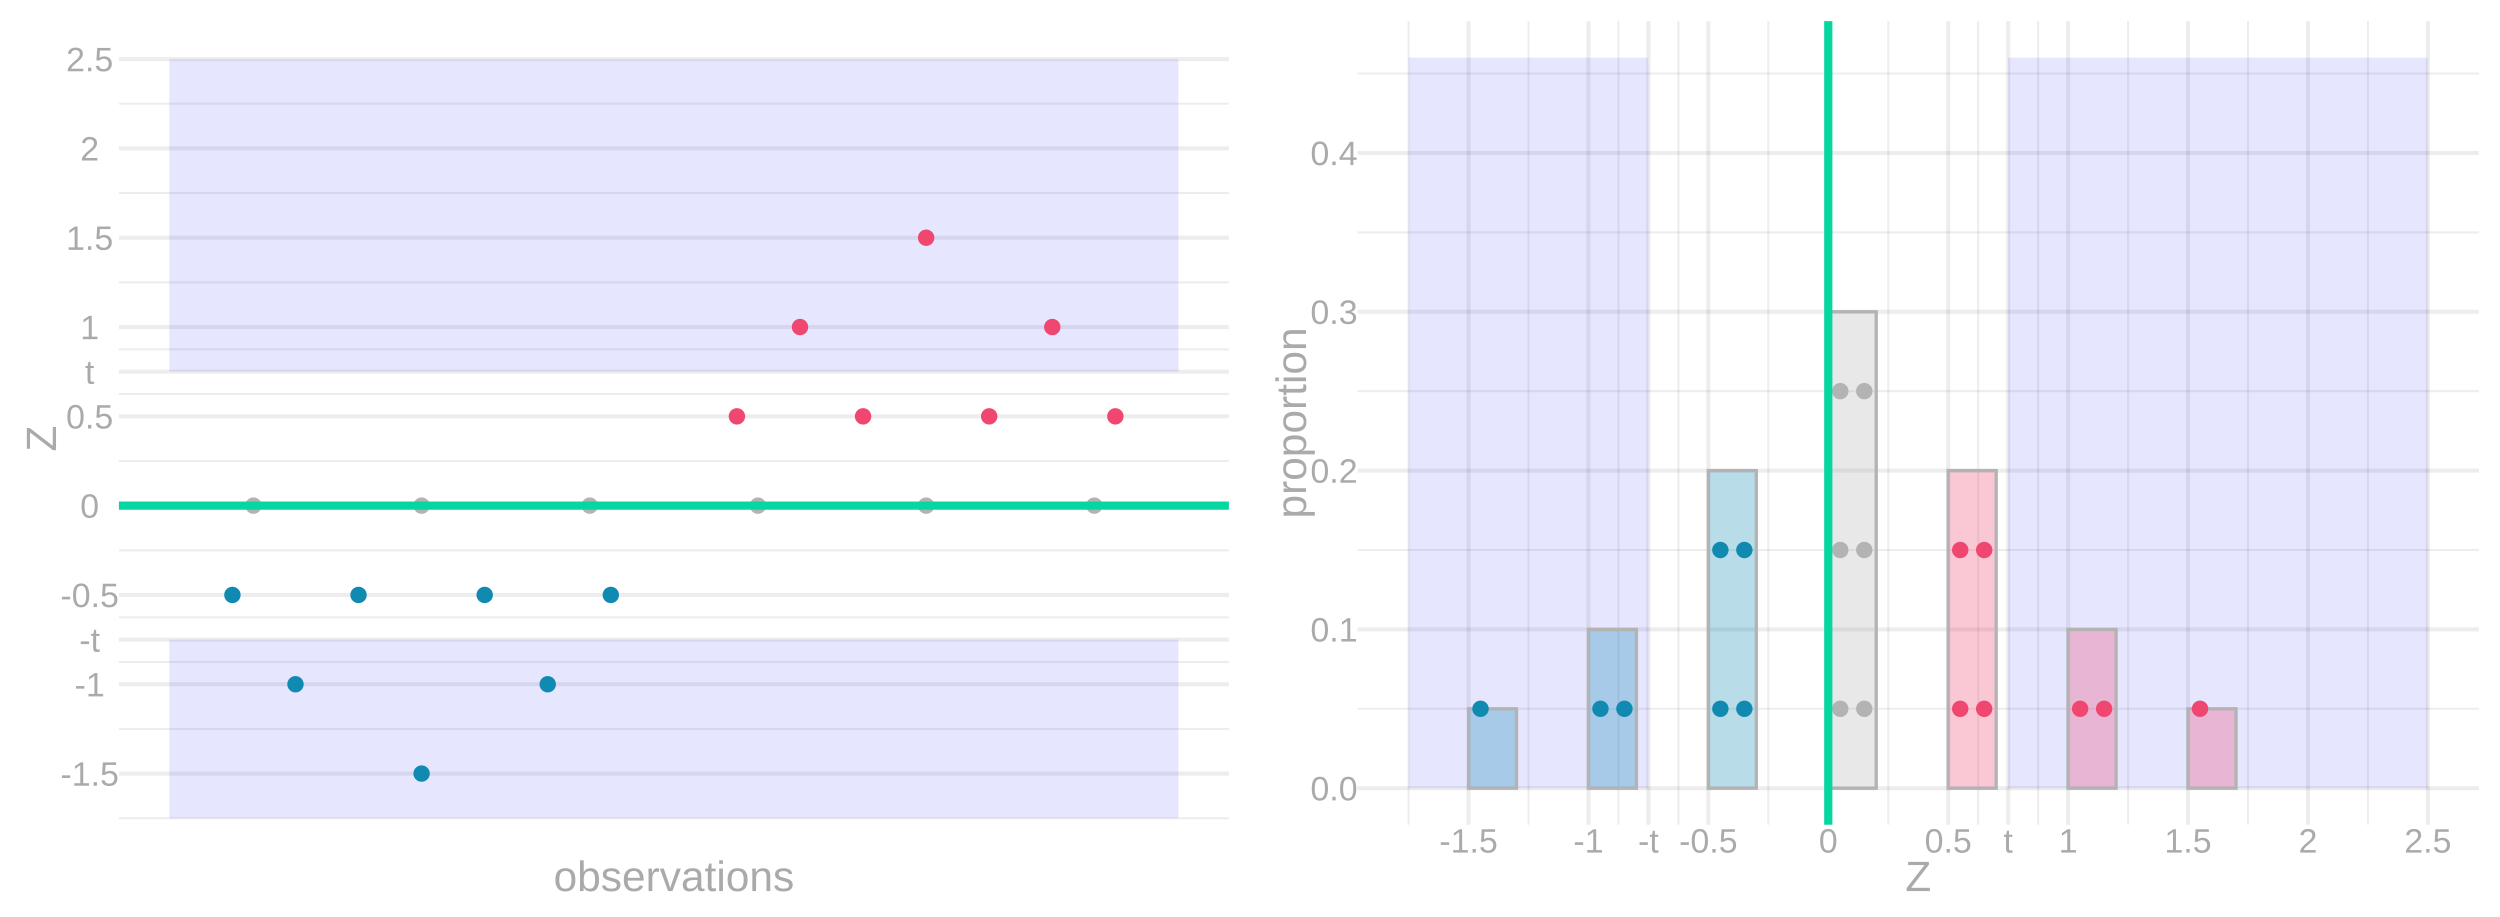
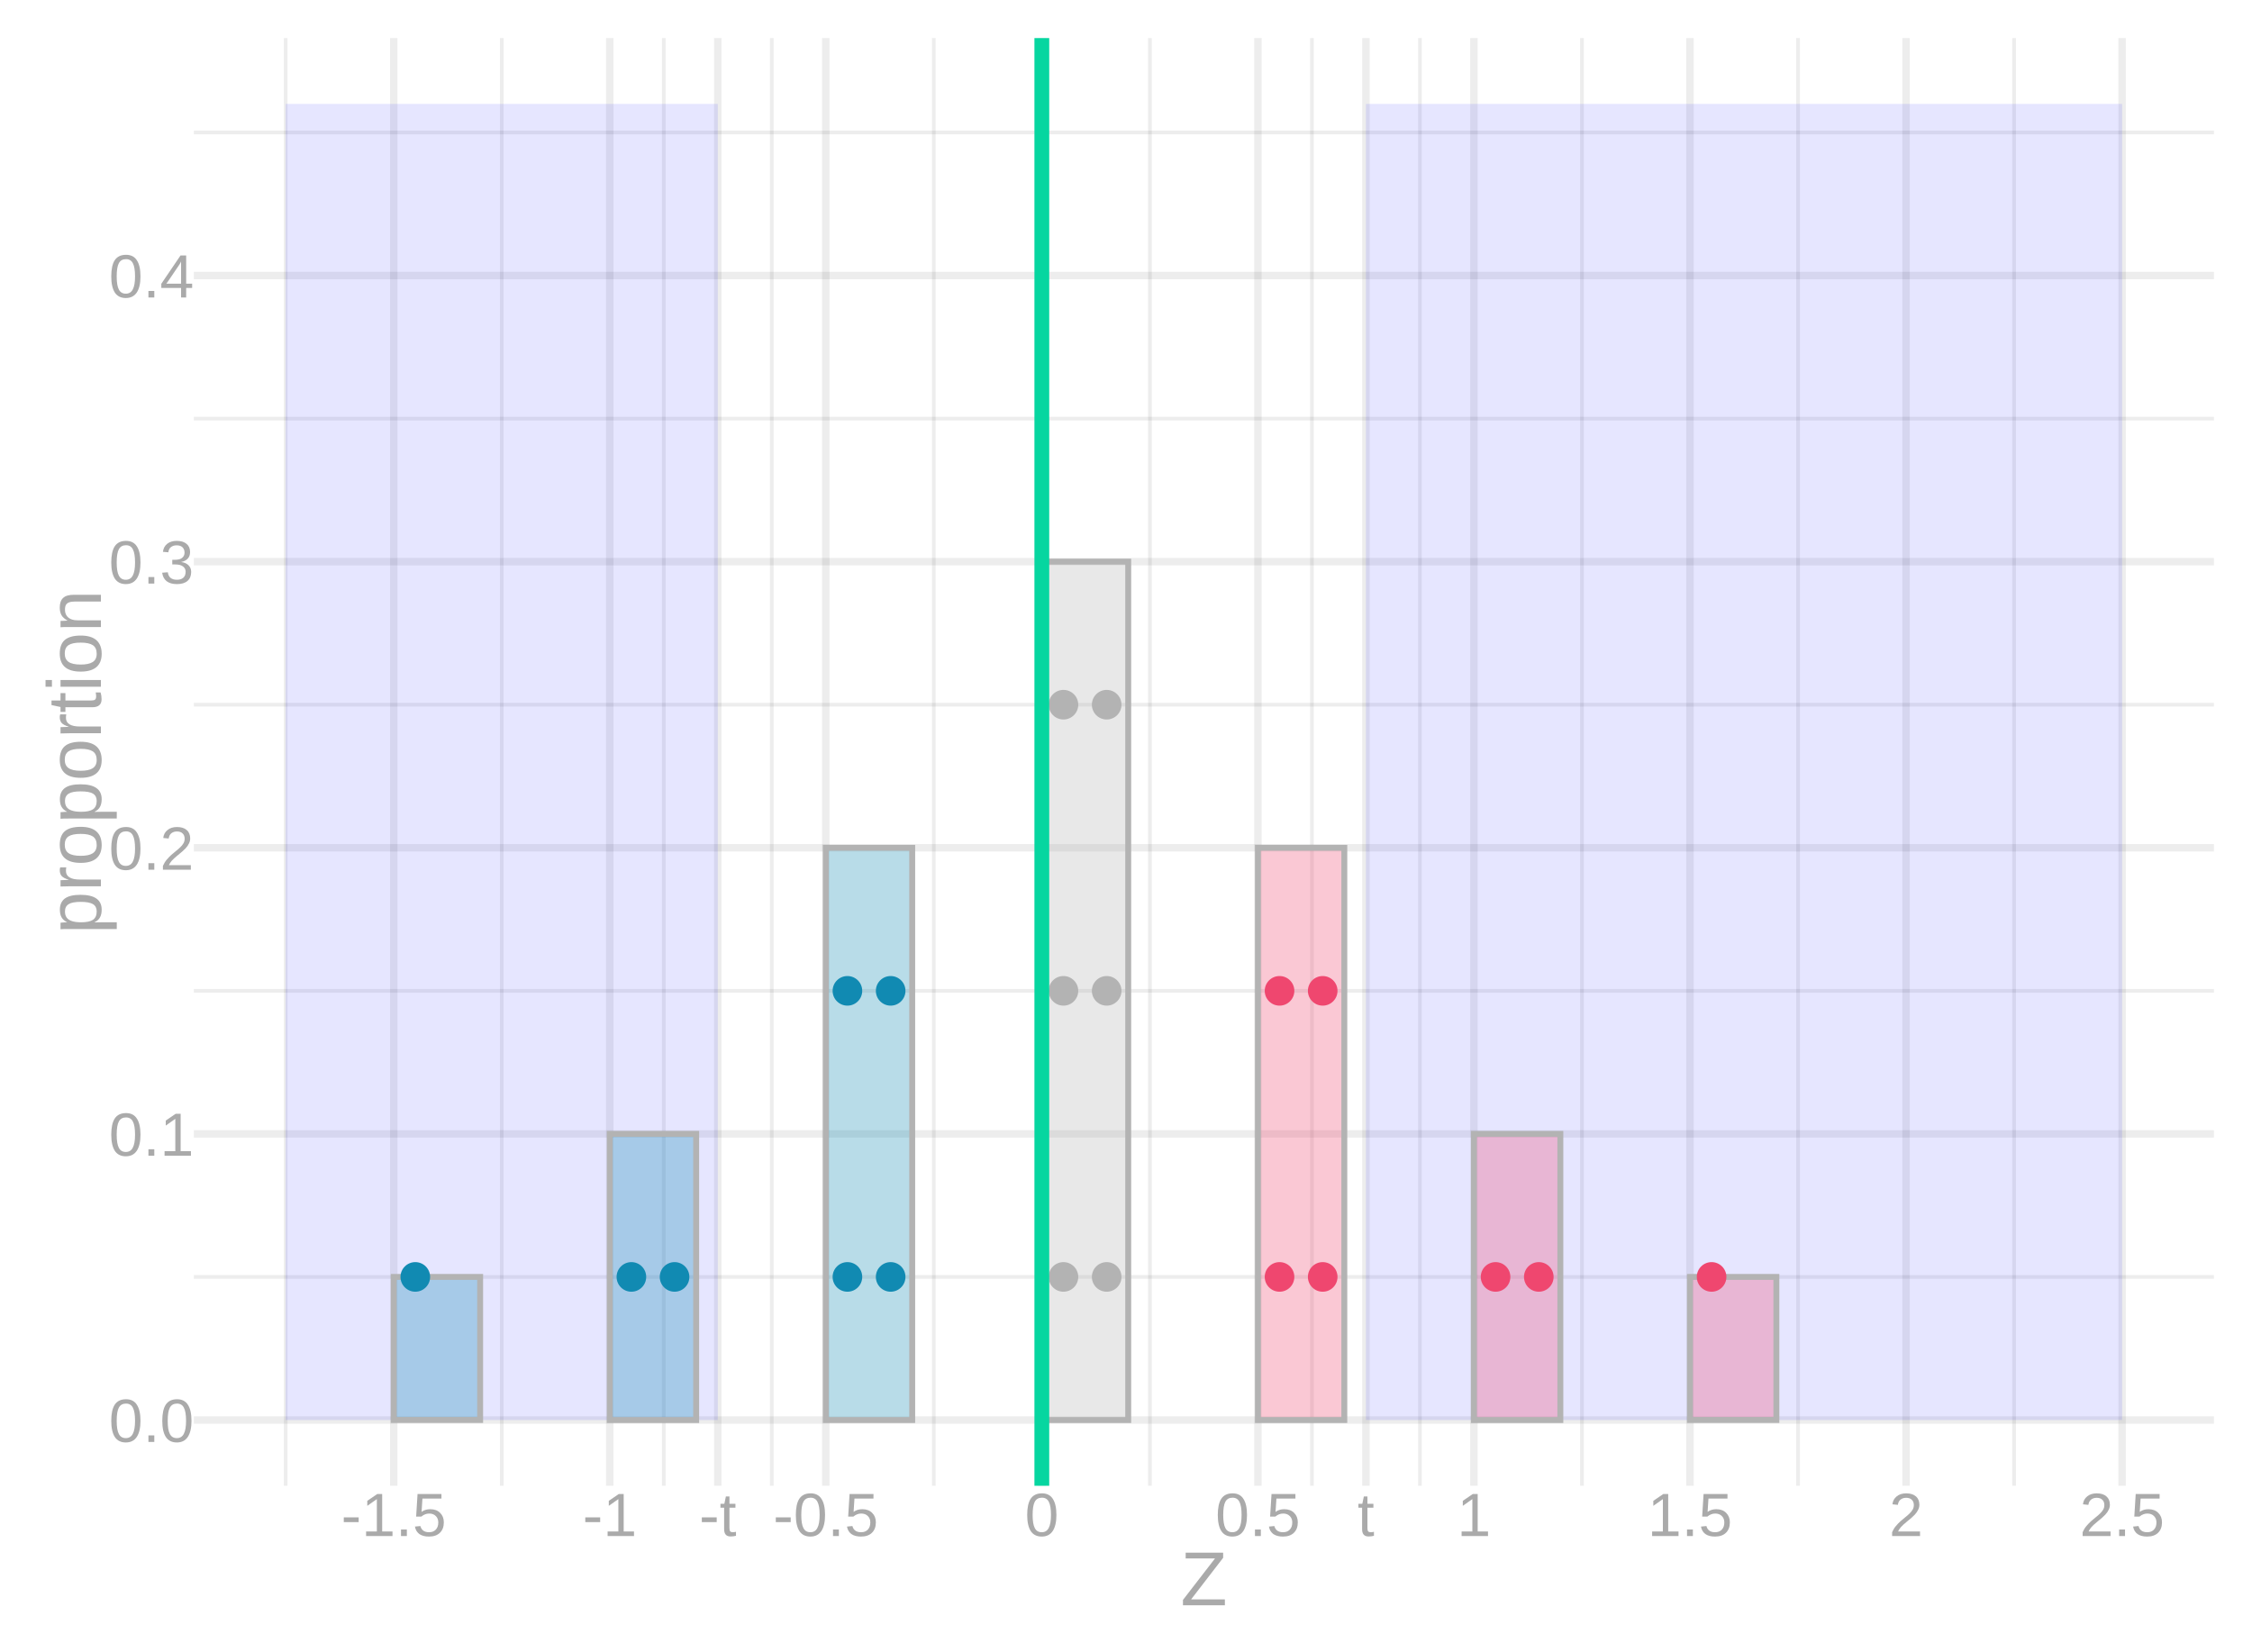
- <svg xmlns="http://www.w3.org/2000/svg" width="648.00pt" height="237.60pt" viewBox="0 0 648.00 237.60">
+ <svg xmlns="http://www.w3.org/2000/svg" width="324.00pt" height="237.60pt" viewBox="0 0 324.00 237.60">
  <g class="svglite">
    <defs>
      <style type="text/css">
    .svglite line, .svglite polyline, .svglite polygon, .svglite path, .svglite rect, .svglite circle {
      fill: none;
      stroke: #000000;
      stroke-linecap: round;
      stroke-linejoin: round;
      stroke-miterlimit: 10.00;
    }
    .svglite text {
      white-space: pre;
    }
    .svglite g.glyphgroup path {
      fill: inherit;
      stroke: none;
    }
  </style>
    </defs>
    <rect width="100%" height="100%" style="stroke: none; fill: none;" />
    <defs>
-       <clipPath id="cpMC4wMHw2NDguMDB8MC4wMHwyMzcuNjA=">
-         <rect x="0.00" y="0.00" width="648.00" height="237.60" />
-       </clipPath>
-     </defs>
-     <g clip-path="url(#cpMC4wMHw2NDguMDB8MC4wMHwyMzcuNjA=)">
- </g>
-     <defs>
      <clipPath id="cpMC4wMHwzMjQuMDB8MC4wMHwyMzcuNjA=">
-         <rect x="0" y="0.00" width="324.00" height="237.60" />
+         <rect x="0.00" y="0.00" width="324.00" height="237.60" />
      </clipPath>
    </defs>
    <g clip-path="url(#cpMC4wMHwzMjQuMDB8MC4wMHwyMzcuNjA=)">
-       <rect x="0" y="0.00" width="324.00" height="237.60" style="stroke-width: 1.07; stroke: none;" />
+       <rect x="0.00" y="0.00" width="324.00" height="237.60" style="stroke-width: 1.07; stroke: none;" />
    </g>
-     <g clip-path="url(#cpMC4wMHw2NDguMDB8MC4wMHwyMzcuNjA=)">
- </g>
    <defs>
-       <clipPath id="cpMzAuODJ8MzE4LjUyfDUuNDh8MjIxLjkz">
-         <rect x="30.82" y="5.48" width="287.71" height="216.45" />
+       <clipPath id="cpMjcuODl8MzE4LjUyfDUuNDh8MjEzLjc3">
+         <rect x="27.89" y="5.48" width="290.63" height="208.30" />
      </clipPath>
    </defs>
-     <g clip-path="url(#cpMzAuODJ8MzE4LjUyfDUuNDh8MjIxLjkz)">
-       <rect x="30.82" y="5.48" width="287.71" height="216.45" style="stroke-width: 1.07; stroke: none;" />
-       <polyline points="30.82,212.09 318.52,212.09 " style="stroke-width: 0.53; stroke: #000000; stroke-opacity: 0.071; stroke-linecap: butt;" />
-       <polyline points="30.82,188.94 318.52,188.94 " style="stroke-width: 0.53; stroke: #000000; stroke-opacity: 0.071; stroke-linecap: butt;" />
-       <polyline points="30.82,171.58 318.52,171.58 " style="stroke-width: 0.53; stroke: #000000; stroke-opacity: 0.071; stroke-linecap: butt;" />
-       <polyline points="30.82,160.00 318.52,160.00 " style="stroke-width: 0.53; stroke: #000000; stroke-opacity: 0.071; stroke-linecap: butt;" />
-       <polyline points="30.82,142.64 318.52,142.64 " style="stroke-width: 0.53; stroke: #000000; stroke-opacity: 0.071; stroke-linecap: butt;" />
-       <polyline points="30.82,119.49 318.52,119.49 " style="stroke-width: 0.53; stroke: #000000; stroke-opacity: 0.071; stroke-linecap: butt;" />
-       <polyline points="30.82,102.13 318.52,102.13 " style="stroke-width: 0.53; stroke: #000000; stroke-opacity: 0.071; stroke-linecap: butt;" />
-       <polyline points="30.82,90.55 318.52,90.55 " style="stroke-width: 0.53; stroke: #000000; stroke-opacity: 0.071; stroke-linecap: butt;" />
-       <polyline points="30.82,73.19 318.52,73.19 " style="stroke-width: 0.53; stroke: #000000; stroke-opacity: 0.071; stroke-linecap: butt;" />
-       <polyline points="30.82,50.04 318.52,50.04 " style="stroke-width: 0.53; stroke: #000000; stroke-opacity: 0.071; stroke-linecap: butt;" />
-       <polyline points="30.82,26.89 318.52,26.89 " style="stroke-width: 0.53; stroke: #000000; stroke-opacity: 0.071; stroke-linecap: butt;" />
-       <polyline points="30.82,200.51 318.52,200.51 " style="stroke-width: 1.07; stroke: #000000; stroke-opacity: 0.071; stroke-linecap: butt;" />
-       <polyline points="30.82,177.36 318.52,177.36 " style="stroke-width: 1.07; stroke: #000000; stroke-opacity: 0.071; stroke-linecap: butt;" />
-       <polyline points="30.82,165.79 318.52,165.79 " style="stroke-width: 1.07; stroke: #000000; stroke-opacity: 0.071; stroke-linecap: butt;" />
-       <polyline points="30.82,154.21 318.52,154.21 " style="stroke-width: 1.07; stroke: #000000; stroke-opacity: 0.071; stroke-linecap: butt;" />
-       <polyline points="30.82,131.06 318.52,131.06 " style="stroke-width: 1.07; stroke: #000000; stroke-opacity: 0.071; stroke-linecap: butt;" />
-       <polyline points="30.82,107.92 318.52,107.92 " style="stroke-width: 1.07; stroke: #000000; stroke-opacity: 0.071; stroke-linecap: butt;" />
-       <polyline points="30.82,96.34 318.52,96.34 " style="stroke-width: 1.07; stroke: #000000; stroke-opacity: 0.071; stroke-linecap: butt;" />
-       <polyline points="30.82,84.77 318.52,84.77 " style="stroke-width: 1.07; stroke: #000000; stroke-opacity: 0.071; stroke-linecap: butt;" />
-       <polyline points="30.82,61.62 318.52,61.62 " style="stroke-width: 1.07; stroke: #000000; stroke-opacity: 0.071; stroke-linecap: butt;" />
-       <polyline points="30.82,38.47 318.52,38.47 " style="stroke-width: 1.07; stroke: #000000; stroke-opacity: 0.071; stroke-linecap: butt;" />
-       <polyline points="30.82,15.32 318.52,15.32 " style="stroke-width: 1.07; stroke: #000000; stroke-opacity: 0.071; stroke-linecap: butt;" />
-       <rect x="43.89" y="165.79" width="261.55" height="46.30" style="stroke-width: 1.07; stroke: none; stroke-linecap: butt; stroke-linejoin: miter; fill: #0000FF; fill-opacity: 0.10;" />
-       <rect x="43.89" y="15.32" width="261.55" height="81.02" style="stroke-width: 1.07; stroke: none; stroke-linecap: butt; stroke-linejoin: miter; fill: #0000FF; fill-opacity: 0.10;" />
-       <circle cx="109.28" cy="200.51" r="2.13" style="stroke-width: 0.00; stroke: none; fill: #118AB2;" />
-       <circle cx="76.59" cy="177.36" r="2.13" style="stroke-width: 0.00; stroke: none; fill: #118AB2;" />
-       <circle cx="141.97" cy="177.36" r="2.13" style="stroke-width: 0.00; stroke: none; fill: #118AB2;" />
-       <circle cx="60.24" cy="154.21" r="2.13" style="stroke-width: 0.00; stroke: none; fill: #118AB2;" />
-       <circle cx="92.93" cy="154.21" r="2.13" style="stroke-width: 0.00; stroke: none; fill: #118AB2;" />
-       <circle cx="125.63" cy="154.21" r="2.13" style="stroke-width: 0.00; stroke: none; fill: #118AB2;" />
-       <circle cx="158.32" cy="154.21" r="2.13" style="stroke-width: 0.00; stroke: none; fill: #118AB2;" />
-       <circle cx="65.69" cy="131.06" r="2.13" style="stroke-width: 0.00; stroke: none; fill: #B3B3B3;" />
-       <circle cx="109.28" cy="131.06" r="2.13" style="stroke-width: 0.00; stroke: none; fill: #B3B3B3;" />
-       <circle cx="152.87" cy="131.06" r="2.13" style="stroke-width: 0.00; stroke: none; fill: #B3B3B3;" />
-       <circle cx="196.46" cy="131.06" r="2.13" style="stroke-width: 0.00; stroke: none; fill: #B3B3B3;" />
-       <circle cx="240.06" cy="131.06" r="2.13" style="stroke-width: 0.00; stroke: none; fill: #B3B3B3;" />
-       <circle cx="283.65" cy="131.06" r="2.13" style="stroke-width: 0.00; stroke: none; fill: #B3B3B3;" />
-       <circle cx="191.01" cy="107.92" r="2.13" style="stroke-width: 0.00; stroke: none; fill: #EF476F;" />
-       <circle cx="223.71" cy="107.92" r="2.13" style="stroke-width: 0.00; stroke: none; fill: #EF476F;" />
-       <circle cx="256.40" cy="107.92" r="2.13" style="stroke-width: 0.00; stroke: none; fill: #EF476F;" />
-       <circle cx="289.10" cy="107.92" r="2.13" style="stroke-width: 0.00; stroke: none; fill: #EF476F;" />
-       <circle cx="207.36" cy="84.77" r="2.13" style="stroke-width: 0.00; stroke: none; fill: #EF476F;" />
-       <circle cx="272.75" cy="84.77" r="2.13" style="stroke-width: 0.00; stroke: none; fill: #EF476F;" />
-       <circle cx="240.06" cy="61.62" r="2.13" style="stroke-width: 0.00; stroke: none; fill: #EF476F;" />
-       <line x1="30.82" y1="131.06" x2="318.52" y2="131.06" style="stroke-width: 2.13; stroke: #06D6A0; stroke-linecap: butt;" />
+     <g clip-path="url(#cpMjcuODl8MzE4LjUyfDUuNDh8MjEzLjc3)">
+       <rect x="27.89" y="5.48" width="290.63" height="208.30" style="stroke-width: 1.07; stroke: none;" />
+       <polyline points="27.89,183.72 318.52,183.72 " style="stroke-width: 0.53; stroke: #000000; stroke-opacity: 0.071; stroke-linecap: butt;" />
+       <polyline points="27.89,142.56 318.52,142.56 " style="stroke-width: 0.53; stroke: #000000; stroke-opacity: 0.071; stroke-linecap: butt;" />
+       <polyline points="27.89,101.39 318.52,101.39 " style="stroke-width: 0.53; stroke: #000000; stroke-opacity: 0.071; stroke-linecap: butt;" />
+       <polyline points="27.89,60.23 318.52,60.23 " style="stroke-width: 0.53; stroke: #000000; stroke-opacity: 0.071; stroke-linecap: butt;" />
+       <polyline points="27.89,19.06 318.52,19.06 " style="stroke-width: 0.53; stroke: #000000; stroke-opacity: 0.071; stroke-linecap: butt;" />
+       <polyline points="41.10,213.77 41.10,5.48 " style="stroke-width: 0.53; stroke: #000000; stroke-opacity: 0.071; stroke-linecap: butt;" />
+       <polyline points="72.19,213.77 72.19,5.48 " style="stroke-width: 0.53; stroke: #000000; stroke-opacity: 0.071; stroke-linecap: butt;" />
+       <polyline points="95.50,213.77 95.50,5.48 " style="stroke-width: 0.53; stroke: #000000; stroke-opacity: 0.071; stroke-linecap: butt;" />
+       <polyline points="111.04,213.77 111.04,5.48 " style="stroke-width: 0.53; stroke: #000000; stroke-opacity: 0.071; stroke-linecap: butt;" />
+       <polyline points="134.35,213.77 134.35,5.48 " style="stroke-width: 0.53; stroke: #000000; stroke-opacity: 0.071; stroke-linecap: butt;" />
+       <polyline points="165.44,213.77 165.44,5.48 " style="stroke-width: 0.53; stroke: #000000; stroke-opacity: 0.071; stroke-linecap: butt;" />
+       <polyline points="188.75,213.77 188.75,5.48 " style="stroke-width: 0.53; stroke: #000000; stroke-opacity: 0.071; stroke-linecap: butt;" />
+       <polyline points="204.29,213.77 204.29,5.48 " style="stroke-width: 0.53; stroke: #000000; stroke-opacity: 0.071; stroke-linecap: butt;" />
+       <polyline points="227.60,213.77 227.60,5.48 " style="stroke-width: 0.53; stroke: #000000; stroke-opacity: 0.071; stroke-linecap: butt;" />
+       <polyline points="258.69,213.77 258.69,5.48 " style="stroke-width: 0.53; stroke: #000000; stroke-opacity: 0.071; stroke-linecap: butt;" />
+       <polyline points="289.77,213.77 289.77,5.48 " style="stroke-width: 0.53; stroke: #000000; stroke-opacity: 0.071; stroke-linecap: butt;" />
+       <polyline points="27.89,204.31 318.52,204.31 " style="stroke-width: 1.07; stroke: #000000; stroke-opacity: 0.071; stroke-linecap: butt;" />
+       <polyline points="27.89,163.14 318.52,163.14 " style="stroke-width: 1.07; stroke: #000000; stroke-opacity: 0.071; stroke-linecap: butt;" />
+       <polyline points="27.89,121.98 318.52,121.98 " style="stroke-width: 1.07; stroke: #000000; stroke-opacity: 0.071; stroke-linecap: butt;" />
+       <polyline points="27.89,80.81 318.52,80.81 " style="stroke-width: 1.07; stroke: #000000; stroke-opacity: 0.071; stroke-linecap: butt;" />
+       <polyline points="27.89,39.65 318.52,39.65 " style="stroke-width: 1.07; stroke: #000000; stroke-opacity: 0.071; stroke-linecap: butt;" />
+       <polyline points="56.65,213.77 56.65,5.48 " style="stroke-width: 1.07; stroke: #000000; stroke-opacity: 0.071; stroke-linecap: butt;" />
+       <polyline points="87.73,213.77 87.73,5.48 " style="stroke-width: 1.07; stroke: #000000; stroke-opacity: 0.071; stroke-linecap: butt;" />
+       <polyline points="103.27,213.77 103.27,5.48 " style="stroke-width: 1.07; stroke: #000000; stroke-opacity: 0.071; stroke-linecap: butt;" />
+       <polyline points="118.81,213.77 118.81,5.48 " style="stroke-width: 1.07; stroke: #000000; stroke-opacity: 0.071; stroke-linecap: butt;" />
+       <polyline points="149.89,213.77 149.89,5.48 " style="stroke-width: 1.07; stroke: #000000; stroke-opacity: 0.071; stroke-linecap: butt;" />
+       <polyline points="180.98,213.77 180.98,5.48 " style="stroke-width: 1.07; stroke: #000000; stroke-opacity: 0.071; stroke-linecap: butt;" />
+       <polyline points="196.52,213.77 196.52,5.48 " style="stroke-width: 1.07; stroke: #000000; stroke-opacity: 0.071; stroke-linecap: butt;" />
+       <polyline points="212.06,213.77 212.06,5.48 " style="stroke-width: 1.07; stroke: #000000; stroke-opacity: 0.071; stroke-linecap: butt;" />
+       <polyline points="243.14,213.77 243.14,5.48 " style="stroke-width: 1.07; stroke: #000000; stroke-opacity: 0.071; stroke-linecap: butt;" />
+       <polyline points="274.23,213.77 274.23,5.48 " style="stroke-width: 1.07; stroke: #000000; stroke-opacity: 0.071; stroke-linecap: butt;" />
+       <polyline points="305.31,213.77 305.31,5.48 " style="stroke-width: 1.07; stroke: #000000; stroke-opacity: 0.071; stroke-linecap: butt;" />
+       <rect x="41.10" y="14.95" width="62.17" height="189.36" style="stroke-width: 1.07; stroke: none; stroke-linecap: butt; stroke-linejoin: miter; fill: #0000FF; fill-opacity: 0.10;" />
+       <rect x="196.52" y="14.95" width="108.79" height="189.36" style="stroke-width: 1.07; stroke: none; stroke-linecap: butt; stroke-linejoin: miter; fill: #0000FF; fill-opacity: 0.10;" />
+       <rect x="56.65" y="183.72" width="12.43" height="20.58" style="stroke-width: 0.85; stroke: #B3B3B3; stroke-linecap: butt; stroke-linejoin: miter; fill: #118AB2; fill-opacity: 0.30;" />
+       <rect x="87.73" y="163.14" width="12.43" height="41.17" style="stroke-width: 0.85; stroke: #B3B3B3; stroke-linecap: butt; stroke-linejoin: miter; fill: #118AB2; fill-opacity: 0.30;" />
+       <rect x="118.81" y="121.98" width="12.43" height="82.33" style="stroke-width: 0.85; stroke: #B3B3B3; stroke-linecap: butt; stroke-linejoin: miter; fill: #118AB2; fill-opacity: 0.30;" />
+       <rect x="149.89" y="80.81" width="12.43" height="123.50" style="stroke-width: 0.85; stroke: #B3B3B3; stroke-linecap: butt; stroke-linejoin: miter; fill: #B3B3B3; fill-opacity: 0.30;" />
+       <rect x="180.98" y="121.98" width="12.43" height="82.33" style="stroke-width: 0.85; stroke: #B3B3B3; stroke-linecap: butt; stroke-linejoin: miter; fill: #EF476F; fill-opacity: 0.30;" />
+       <rect x="212.06" y="163.14" width="12.43" height="41.17" style="stroke-width: 0.85; stroke: #B3B3B3; stroke-linecap: butt; stroke-linejoin: miter; fill: #EF476F; fill-opacity: 0.30;" />
+       <rect x="243.14" y="183.72" width="12.43" height="20.58" style="stroke-width: 0.85; stroke: #B3B3B3; stroke-linecap: butt; stroke-linejoin: miter; fill: #EF476F; fill-opacity: 0.30;" />
+       <circle cx="59.75" cy="183.72" r="2.13" style="stroke-width: 0.00; stroke: none; fill: #118AB2;" />
+       <circle cx="90.84" cy="183.72" r="2.13" style="stroke-width: 0.00; stroke: none; fill: #118AB2;" />
+       <circle cx="97.05" cy="183.72" r="2.13" style="stroke-width: 0.00; stroke: none; fill: #118AB2;" />
+       <circle cx="121.92" cy="183.72" r="2.13" style="stroke-width: 0.00; stroke: none; fill: #118AB2;" />
+       <circle cx="128.14" cy="183.72" r="2.13" style="stroke-width: 0.00; stroke: none; fill: #118AB2;" />
+       <circle cx="121.92" cy="142.56" r="2.13" style="stroke-width: 0.00; stroke: none; fill: #118AB2;" />
+       <circle cx="128.14" cy="142.56" r="2.13" style="stroke-width: 0.00; stroke: none; fill: #118AB2;" />
+       <circle cx="153.00" cy="183.72" r="2.13" style="stroke-width: 0.00; stroke: none; fill: #B3B3B3;" />
+       <circle cx="159.22" cy="183.72" r="2.13" style="stroke-width: 0.00; stroke: none; fill: #B3B3B3;" />
+       <circle cx="153.00" cy="142.56" r="2.13" style="stroke-width: 0.00; stroke: none; fill: #B3B3B3;" />
+       <circle cx="159.22" cy="142.56" r="2.13" style="stroke-width: 0.00; stroke: none; fill: #B3B3B3;" />
+       <circle cx="153.00" cy="101.39" r="2.13" style="stroke-width: 0.00; stroke: none; fill: #B3B3B3;" />
+       <circle cx="159.22" cy="101.39" r="2.13" style="stroke-width: 0.00; stroke: none; fill: #B3B3B3;" />
+       <circle cx="184.09" cy="183.72" r="2.13" style="stroke-width: 0.00; stroke: none; fill: #EF476F;" />
+       <circle cx="190.30" cy="183.72" r="2.13" style="stroke-width: 0.00; stroke: none; fill: #EF476F;" />
+       <circle cx="184.09" cy="142.56" r="2.13" style="stroke-width: 0.00; stroke: none; fill: #EF476F;" />
+       <circle cx="190.30" cy="142.56" r="2.13" style="stroke-width: 0.00; stroke: none; fill: #EF476F;" />
+       <circle cx="215.17" cy="183.72" r="2.13" style="stroke-width: 0.00; stroke: none; fill: #EF476F;" />
+       <circle cx="221.39" cy="183.72" r="2.13" style="stroke-width: 0.00; stroke: none; fill: #EF476F;" />
+       <circle cx="246.25" cy="183.72" r="2.13" style="stroke-width: 0.00; stroke: none; fill: #EF476F;" />
+       <line x1="149.89" y1="213.77" x2="149.89" y2="5.48" style="stroke-width: 2.13; stroke: #06D6A0; stroke-linecap: butt;" />
    </g>
-     <g clip-path="url(#cpMC4wMHw2NDguMDB8MC4wMHwyMzcuNjA=)">
-       <text x="23.24" y="203.66" text-anchor="middle" style="font-size: 8.80px;fill: #AAAAAA; font-family: &quot;Arial&quot;;" textLength="15.14px" lengthAdjust="spacingAndGlyphs">-1.5</text>
-       <text x="23.24" y="180.51" text-anchor="middle" style="font-size: 8.80px;fill: #AAAAAA; font-family: &quot;Arial&quot;;" textLength="7.81px" lengthAdjust="spacingAndGlyphs">-1</text>
-       <text x="23.24" y="168.94" text-anchor="middle" style="font-size: 8.80px;fill: #AAAAAA; font-family: &quot;Arial&quot;;" textLength="5.36px" lengthAdjust="spacingAndGlyphs">-t</text>
-       <text x="23.24" y="157.36" text-anchor="middle" style="font-size: 8.80px;fill: #AAAAAA; font-family: &quot;Arial&quot;;" textLength="15.14px" lengthAdjust="spacingAndGlyphs">-0.5</text>
-       <text x="23.24" y="134.21" text-anchor="middle" style="font-size: 8.80px;fill: #AAAAAA; font-family: &quot;Arial&quot;;" textLength="4.89px" lengthAdjust="spacingAndGlyphs">0</text>
-       <text x="23.24" y="111.07" text-anchor="middle" style="font-size: 8.80px;fill: #AAAAAA; font-family: &quot;Arial&quot;;" textLength="12.22px" lengthAdjust="spacingAndGlyphs">0.5</text>
-       <text x="23.24" y="99.49" text-anchor="middle" style="font-size: 8.80px;fill: #AAAAAA; font-family: &quot;Arial&quot;;" textLength="2.44px" lengthAdjust="spacingAndGlyphs">t</text>
-       <text x="23.24" y="87.92" text-anchor="middle" style="font-size: 8.80px;fill: #AAAAAA; font-family: &quot;Arial&quot;;" textLength="4.89px" lengthAdjust="spacingAndGlyphs">1</text>
-       <text x="23.24" y="64.77" text-anchor="middle" style="font-size: 8.80px;fill: #AAAAAA; font-family: &quot;Arial&quot;;" textLength="12.22px" lengthAdjust="spacingAndGlyphs">1.5</text>
-       <text x="23.24" y="41.62" text-anchor="middle" style="font-size: 8.80px;fill: #AAAAAA; font-family: &quot;Arial&quot;;" textLength="4.89px" lengthAdjust="spacingAndGlyphs">2</text>
-       <text x="23.24" y="18.47" text-anchor="middle" style="font-size: 8.80px;fill: #AAAAAA; font-family: &quot;Arial&quot;;" textLength="12.22px" lengthAdjust="spacingAndGlyphs">2.5</text>
-       <text x="174.67" y="230.96" text-anchor="middle" style="font-size: 11.00px;fill: #AAAAAA; font-family: &quot;Arial&quot;;" textLength="62.41px" lengthAdjust="spacingAndGlyphs">observations</text>
-       <text transform="translate(14.52,113.70) rotate(-90)" text-anchor="middle" style="font-size: 11.00px;fill: #AAAAAA; font-family: &quot;Arial&quot;;" textLength="6.72px" lengthAdjust="spacingAndGlyphs">Z</text>
-     </g>
-     <defs>
-       <clipPath id="cpMzI0LjAwfDY0OC4wMHwwLjAwfDIzNy42MA==">
-         <rect x="324.00" y="0.00" width="324.00" height="237.60" />
-       </clipPath>
-     </defs>
-     <g clip-path="url(#cpMzI0LjAwfDY0OC4wMHwwLjAwfDIzNy42MA==)">
-       <rect x="324.00" y="0.00" width="324.00" height="237.60" style="stroke-width: 1.07; stroke: none;" />
-     </g>
-     <g clip-path="url(#cpMC4wMHw2NDguMDB8MC4wMHwyMzcuNjA=)">
- </g>
-     <defs>
-       <clipPath id="cpMzUxLjg5fDY0Mi41Mnw1LjQ4fDIxMy43Nw==">
-         <rect x="351.89" y="5.48" width="290.63" height="208.30" />
-       </clipPath>
-     </defs>
-     <g clip-path="url(#cpMzUxLjg5fDY0Mi41Mnw1LjQ4fDIxMy43Nw==)">
-       <rect x="351.89" y="5.48" width="290.63" height="208.30" style="stroke-width: 1.07; stroke: none;" />
-       <polyline points="351.89,183.72 642.52,183.72 " style="stroke-width: 0.53; stroke: #000000; stroke-opacity: 0.071; stroke-linecap: butt;" />
-       <polyline points="351.89,142.56 642.52,142.56 " style="stroke-width: 0.53; stroke: #000000; stroke-opacity: 0.071; stroke-linecap: butt;" />
-       <polyline points="351.89,101.39 642.52,101.39 " style="stroke-width: 0.53; stroke: #000000; stroke-opacity: 0.071; stroke-linecap: butt;" />
-       <polyline points="351.89,60.23 642.52,60.23 " style="stroke-width: 0.53; stroke: #000000; stroke-opacity: 0.071; stroke-linecap: butt;" />
-       <polyline points="351.89,19.06 642.52,19.06 " style="stroke-width: 0.53; stroke: #000000; stroke-opacity: 0.071; stroke-linecap: butt;" />
-       <polyline points="365.10,213.77 365.10,5.48 " style="stroke-width: 0.53; stroke: #000000; stroke-opacity: 0.071; stroke-linecap: butt;" />
-       <polyline points="396.19,213.77 396.19,5.48 " style="stroke-width: 0.53; stroke: #000000; stroke-opacity: 0.071; stroke-linecap: butt;" />
-       <polyline points="419.50,213.77 419.50,5.48 " style="stroke-width: 0.53; stroke: #000000; stroke-opacity: 0.071; stroke-linecap: butt;" />
-       <polyline points="435.04,213.77 435.04,5.48 " style="stroke-width: 0.53; stroke: #000000; stroke-opacity: 0.071; stroke-linecap: butt;" />
-       <polyline points="458.35,213.77 458.35,5.48 " style="stroke-width: 0.53; stroke: #000000; stroke-opacity: 0.071; stroke-linecap: butt;" />
-       <polyline points="489.44,213.77 489.44,5.48 " style="stroke-width: 0.53; stroke: #000000; stroke-opacity: 0.071; stroke-linecap: butt;" />
-       <polyline points="512.75,213.77 512.75,5.48 " style="stroke-width: 0.53; stroke: #000000; stroke-opacity: 0.071; stroke-linecap: butt;" />
-       <polyline points="528.29,213.77 528.29,5.48 " style="stroke-width: 0.53; stroke: #000000; stroke-opacity: 0.071; stroke-linecap: butt;" />
-       <polyline points="551.60,213.77 551.60,5.48 " style="stroke-width: 0.53; stroke: #000000; stroke-opacity: 0.071; stroke-linecap: butt;" />
-       <polyline points="582.69,213.77 582.69,5.48 " style="stroke-width: 0.53; stroke: #000000; stroke-opacity: 0.071; stroke-linecap: butt;" />
-       <polyline points="613.77,213.77 613.77,5.48 " style="stroke-width: 0.53; stroke: #000000; stroke-opacity: 0.071; stroke-linecap: butt;" />
-       <polyline points="351.89,204.31 642.52,204.31 " style="stroke-width: 1.07; stroke: #000000; stroke-opacity: 0.071; stroke-linecap: butt;" />
-       <polyline points="351.89,163.14 642.52,163.14 " style="stroke-width: 1.07; stroke: #000000; stroke-opacity: 0.071; stroke-linecap: butt;" />
-       <polyline points="351.89,121.98 642.52,121.98 " style="stroke-width: 1.07; stroke: #000000; stroke-opacity: 0.071; stroke-linecap: butt;" />
-       <polyline points="351.89,80.81 642.52,80.81 " style="stroke-width: 1.07; stroke: #000000; stroke-opacity: 0.071; stroke-linecap: butt;" />
-       <polyline points="351.89,39.65 642.52,39.65 " style="stroke-width: 1.07; stroke: #000000; stroke-opacity: 0.071; stroke-linecap: butt;" />
-       <polyline points="380.65,213.77 380.65,5.48 " style="stroke-width: 1.07; stroke: #000000; stroke-opacity: 0.071; stroke-linecap: butt;" />
-       <polyline points="411.73,213.77 411.73,5.48 " style="stroke-width: 1.07; stroke: #000000; stroke-opacity: 0.071; stroke-linecap: butt;" />
-       <polyline points="427.27,213.77 427.27,5.48 " style="stroke-width: 1.07; stroke: #000000; stroke-opacity: 0.071; stroke-linecap: butt;" />
-       <polyline points="442.81,213.77 442.81,5.48 " style="stroke-width: 1.07; stroke: #000000; stroke-opacity: 0.071; stroke-linecap: butt;" />
-       <polyline points="473.89,213.77 473.89,5.48 " style="stroke-width: 1.07; stroke: #000000; stroke-opacity: 0.071; stroke-linecap: butt;" />
-       <polyline points="504.98,213.77 504.98,5.48 " style="stroke-width: 1.07; stroke: #000000; stroke-opacity: 0.071; stroke-linecap: butt;" />
-       <polyline points="520.52,213.77 520.52,5.48 " style="stroke-width: 1.07; stroke: #000000; stroke-opacity: 0.071; stroke-linecap: butt;" />
-       <polyline points="536.06,213.77 536.06,5.48 " style="stroke-width: 1.07; stroke: #000000; stroke-opacity: 0.071; stroke-linecap: butt;" />
-       <polyline points="567.14,213.77 567.14,5.48 " style="stroke-width: 1.07; stroke: #000000; stroke-opacity: 0.071; stroke-linecap: butt;" />
-       <polyline points="598.23,213.77 598.23,5.48 " style="stroke-width: 1.07; stroke: #000000; stroke-opacity: 0.071; stroke-linecap: butt;" />
-       <polyline points="629.31,213.77 629.31,5.48 " style="stroke-width: 1.07; stroke: #000000; stroke-opacity: 0.071; stroke-linecap: butt;" />
-       <rect x="365.10" y="14.95" width="62.17" height="189.36" style="stroke-width: 1.07; stroke: none; stroke-linecap: butt; stroke-linejoin: miter; fill: #0000FF; fill-opacity: 0.10;" />
-       <rect x="520.52" y="14.95" width="108.79" height="189.36" style="stroke-width: 1.07; stroke: none; stroke-linecap: butt; stroke-linejoin: miter; fill: #0000FF; fill-opacity: 0.10;" />
-       <rect x="380.65" y="183.72" width="12.43" height="20.58" style="stroke-width: 0.85; stroke: #B3B3B3; stroke-linecap: butt; stroke-linejoin: miter; fill: #118AB2; fill-opacity: 0.30;" />
-       <rect x="411.73" y="163.14" width="12.43" height="41.17" style="stroke-width: 0.85; stroke: #B3B3B3; stroke-linecap: butt; stroke-linejoin: miter; fill: #118AB2; fill-opacity: 0.30;" />
-       <rect x="442.81" y="121.98" width="12.43" height="82.33" style="stroke-width: 0.85; stroke: #B3B3B3; stroke-linecap: butt; stroke-linejoin: miter; fill: #118AB2; fill-opacity: 0.30;" />
-       <rect x="473.89" y="80.81" width="12.43" height="123.50" style="stroke-width: 0.85; stroke: #B3B3B3; stroke-linecap: butt; stroke-linejoin: miter; fill: #B3B3B3; fill-opacity: 0.30;" />
-       <rect x="504.98" y="121.98" width="12.43" height="82.33" style="stroke-width: 0.85; stroke: #B3B3B3; stroke-linecap: butt; stroke-linejoin: miter; fill: #EF476F; fill-opacity: 0.30;" />
-       <rect x="536.06" y="163.14" width="12.43" height="41.17" style="stroke-width: 0.85; stroke: #B3B3B3; stroke-linecap: butt; stroke-linejoin: miter; fill: #EF476F; fill-opacity: 0.30;" />
-       <rect x="567.14" y="183.72" width="12.43" height="20.58" style="stroke-width: 0.85; stroke: #B3B3B3; stroke-linecap: butt; stroke-linejoin: miter; fill: #EF476F; fill-opacity: 0.30;" />
-       <circle cx="383.75" cy="183.72" r="2.13" style="stroke-width: 0.00; stroke: none; fill: #118AB2;" />
-       <circle cx="414.84" cy="183.72" r="2.13" style="stroke-width: 0.00; stroke: none; fill: #118AB2;" />
-       <circle cx="421.05" cy="183.72" r="2.13" style="stroke-width: 0.00; stroke: none; fill: #118AB2;" />
-       <circle cx="445.92" cy="183.72" r="2.13" style="stroke-width: 0.00; stroke: none; fill: #118AB2;" />
-       <circle cx="452.14" cy="183.72" r="2.13" style="stroke-width: 0.00; stroke: none; fill: #118AB2;" />
-       <circle cx="445.92" cy="142.56" r="2.13" style="stroke-width: 0.00; stroke: none; fill: #118AB2;" />
-       <circle cx="452.14" cy="142.56" r="2.13" style="stroke-width: 0.00; stroke: none; fill: #118AB2;" />
-       <circle cx="477.00" cy="183.72" r="2.13" style="stroke-width: 0.00; stroke: none; fill: #B3B3B3;" />
-       <circle cx="483.22" cy="183.72" r="2.13" style="stroke-width: 0.00; stroke: none; fill: #B3B3B3;" />
-       <circle cx="477.00" cy="142.56" r="2.13" style="stroke-width: 0.00; stroke: none; fill: #B3B3B3;" />
-       <circle cx="483.22" cy="142.56" r="2.13" style="stroke-width: 0.00; stroke: none; fill: #B3B3B3;" />
-       <circle cx="477.00" cy="101.39" r="2.13" style="stroke-width: 0.00; stroke: none; fill: #B3B3B3;" />
-       <circle cx="483.22" cy="101.39" r="2.13" style="stroke-width: 0.00; stroke: none; fill: #B3B3B3;" />
-       <circle cx="508.09" cy="183.72" r="2.13" style="stroke-width: 0.00; stroke: none; fill: #EF476F;" />
-       <circle cx="514.30" cy="183.72" r="2.13" style="stroke-width: 0.00; stroke: none; fill: #EF476F;" />
-       <circle cx="508.09" cy="142.56" r="2.13" style="stroke-width: 0.00; stroke: none; fill: #EF476F;" />
-       <circle cx="514.30" cy="142.56" r="2.13" style="stroke-width: 0.00; stroke: none; fill: #EF476F;" />
-       <circle cx="539.17" cy="183.72" r="2.13" style="stroke-width: 0.00; stroke: none; fill: #EF476F;" />
-       <circle cx="545.39" cy="183.72" r="2.13" style="stroke-width: 0.00; stroke: none; fill: #EF476F;" />
-       <circle cx="570.25" cy="183.72" r="2.13" style="stroke-width: 0.00; stroke: none; fill: #EF476F;" />
-       <line x1="473.89" y1="213.77" x2="473.89" y2="5.48" style="stroke-width: 2.13; stroke: #06D6A0; stroke-linecap: butt;" />
-     </g>
-     <g clip-path="url(#cpMC4wMHw2NDguMDB8MC4wMHwyMzcuNjA=)">
-       <text x="345.78" y="207.46" text-anchor="middle" style="font-size: 8.80px;fill: #AAAAAA; font-family: &quot;Arial&quot;;" textLength="12.22px" lengthAdjust="spacingAndGlyphs">0.0</text>
-       <text x="345.78" y="166.29" text-anchor="middle" style="font-size: 8.80px;fill: #AAAAAA; font-family: &quot;Arial&quot;;" textLength="12.22px" lengthAdjust="spacingAndGlyphs">0.1</text>
-       <text x="345.78" y="125.13" text-anchor="middle" style="font-size: 8.80px;fill: #AAAAAA; font-family: &quot;Arial&quot;;" textLength="12.22px" lengthAdjust="spacingAndGlyphs">0.2</text>
-       <text x="345.78" y="83.96" text-anchor="middle" style="font-size: 8.80px;fill: #AAAAAA; font-family: &quot;Arial&quot;;" textLength="12.22px" lengthAdjust="spacingAndGlyphs">0.3</text>
-       <text x="345.78" y="42.80" text-anchor="middle" style="font-size: 8.80px;fill: #AAAAAA; font-family: &quot;Arial&quot;;" textLength="12.22px" lengthAdjust="spacingAndGlyphs">0.4</text>
-       <text x="380.65" y="221.00" text-anchor="middle" style="font-size: 8.80px;fill: #AAAAAA; font-family: &quot;Arial&quot;;" textLength="15.14px" lengthAdjust="spacingAndGlyphs">-1.5</text>
-       <text x="411.73" y="221.00" text-anchor="middle" style="font-size: 8.80px;fill: #AAAAAA; font-family: &quot;Arial&quot;;" textLength="7.81px" lengthAdjust="spacingAndGlyphs">-1</text>
-       <text x="427.27" y="221.00" text-anchor="middle" style="font-size: 8.80px;fill: #AAAAAA; font-family: &quot;Arial&quot;;" textLength="5.36px" lengthAdjust="spacingAndGlyphs">-t</text>
-       <text x="442.81" y="221.00" text-anchor="middle" style="font-size: 8.80px;fill: #AAAAAA; font-family: &quot;Arial&quot;;" textLength="15.14px" lengthAdjust="spacingAndGlyphs">-0.5</text>
-       <text x="473.89" y="221.00" text-anchor="middle" style="font-size: 8.80px;fill: #AAAAAA; font-family: &quot;Arial&quot;;" textLength="4.89px" lengthAdjust="spacingAndGlyphs">0</text>
-       <text x="504.98" y="221.00" text-anchor="middle" style="font-size: 8.80px;fill: #AAAAAA; font-family: &quot;Arial&quot;;" textLength="12.22px" lengthAdjust="spacingAndGlyphs">0.5</text>
-       <text x="520.52" y="221.00" text-anchor="middle" style="font-size: 8.80px;fill: #AAAAAA; font-family: &quot;Arial&quot;;" textLength="2.44px" lengthAdjust="spacingAndGlyphs">t</text>
-       <text x="536.06" y="221.00" text-anchor="middle" style="font-size: 8.80px;fill: #AAAAAA; font-family: &quot;Arial&quot;;" textLength="4.89px" lengthAdjust="spacingAndGlyphs">1</text>
-       <text x="567.14" y="221.00" text-anchor="middle" style="font-size: 8.80px;fill: #AAAAAA; font-family: &quot;Arial&quot;;" textLength="12.22px" lengthAdjust="spacingAndGlyphs">1.5</text>
-       <text x="598.23" y="221.00" text-anchor="middle" style="font-size: 8.80px;fill: #AAAAAA; font-family: &quot;Arial&quot;;" textLength="4.89px" lengthAdjust="spacingAndGlyphs">2</text>
-       <text x="629.31" y="221.00" text-anchor="middle" style="font-size: 8.80px;fill: #AAAAAA; font-family: &quot;Arial&quot;;" textLength="12.22px" lengthAdjust="spacingAndGlyphs">2.5</text>
-       <text x="497.21" y="230.96" text-anchor="middle" style="font-size: 11.00px;fill: #AAAAAA; font-family: &quot;Arial&quot;;" textLength="6.72px" lengthAdjust="spacingAndGlyphs">Z</text>
-       <text transform="translate(338.52,109.63) rotate(-90)" text-anchor="middle" style="font-size: 11.00px;fill: #AAAAAA; font-family: &quot;Arial&quot;;" textLength="49.56px" lengthAdjust="spacingAndGlyphs">proportion</text>
+     <g clip-path="url(#cpMC4wMHwzMjQuMDB8MC4wMHwyMzcuNjA=)">
+       <text x="21.78" y="207.46" text-anchor="middle" style="font-size: 8.80px;fill: #AAAAAA; font-family: &quot;Arial&quot;;" textLength="12.22px" lengthAdjust="spacingAndGlyphs">0.0</text>
+       <text x="21.78" y="166.29" text-anchor="middle" style="font-size: 8.80px;fill: #AAAAAA; font-family: &quot;Arial&quot;;" textLength="12.22px" lengthAdjust="spacingAndGlyphs">0.1</text>
+       <text x="21.78" y="125.13" text-anchor="middle" style="font-size: 8.80px;fill: #AAAAAA; font-family: &quot;Arial&quot;;" textLength="12.22px" lengthAdjust="spacingAndGlyphs">0.2</text>
+       <text x="21.78" y="83.96" text-anchor="middle" style="font-size: 8.80px;fill: #AAAAAA; font-family: &quot;Arial&quot;;" textLength="12.22px" lengthAdjust="spacingAndGlyphs">0.3</text>
+       <text x="21.78" y="42.80" text-anchor="middle" style="font-size: 8.80px;fill: #AAAAAA; font-family: &quot;Arial&quot;;" textLength="12.22px" lengthAdjust="spacingAndGlyphs">0.4</text>
+       <text x="56.65" y="221.00" text-anchor="middle" style="font-size: 8.80px;fill: #AAAAAA; font-family: &quot;Arial&quot;;" textLength="15.14px" lengthAdjust="spacingAndGlyphs">-1.5</text>
+       <text x="87.73" y="221.00" text-anchor="middle" style="font-size: 8.80px;fill: #AAAAAA; font-family: &quot;Arial&quot;;" textLength="7.81px" lengthAdjust="spacingAndGlyphs">-1</text>
+       <text x="103.27" y="221.00" text-anchor="middle" style="font-size: 8.80px;fill: #AAAAAA; font-family: &quot;Arial&quot;;" textLength="5.36px" lengthAdjust="spacingAndGlyphs">-t</text>
+       <text x="118.81" y="221.00" text-anchor="middle" style="font-size: 8.80px;fill: #AAAAAA; font-family: &quot;Arial&quot;;" textLength="15.14px" lengthAdjust="spacingAndGlyphs">-0.5</text>
+       <text x="149.89" y="221.00" text-anchor="middle" style="font-size: 8.80px;fill: #AAAAAA; font-family: &quot;Arial&quot;;" textLength="4.89px" lengthAdjust="spacingAndGlyphs">0</text>
+       <text x="180.98" y="221.00" text-anchor="middle" style="font-size: 8.80px;fill: #AAAAAA; font-family: &quot;Arial&quot;;" textLength="12.22px" lengthAdjust="spacingAndGlyphs">0.5</text>
+       <text x="196.52" y="221.00" text-anchor="middle" style="font-size: 8.80px;fill: #AAAAAA; font-family: &quot;Arial&quot;;" textLength="2.44px" lengthAdjust="spacingAndGlyphs">t</text>
+       <text x="212.06" y="221.00" text-anchor="middle" style="font-size: 8.80px;fill: #AAAAAA; font-family: &quot;Arial&quot;;" textLength="4.89px" lengthAdjust="spacingAndGlyphs">1</text>
+       <text x="243.14" y="221.00" text-anchor="middle" style="font-size: 8.80px;fill: #AAAAAA; font-family: &quot;Arial&quot;;" textLength="12.22px" lengthAdjust="spacingAndGlyphs">1.5</text>
+       <text x="274.23" y="221.00" text-anchor="middle" style="font-size: 8.80px;fill: #AAAAAA; font-family: &quot;Arial&quot;;" textLength="4.89px" lengthAdjust="spacingAndGlyphs">2</text>
+       <text x="305.31" y="221.00" text-anchor="middle" style="font-size: 8.80px;fill: #AAAAAA; font-family: &quot;Arial&quot;;" textLength="12.22px" lengthAdjust="spacingAndGlyphs">2.5</text>
+       <text x="173.21" y="230.96" text-anchor="middle" style="font-size: 11.00px;fill: #AAAAAA; font-family: &quot;Arial&quot;;" textLength="6.72px" lengthAdjust="spacingAndGlyphs">Z</text>
+       <text transform="translate(14.52,109.63) rotate(-90)" text-anchor="middle" style="font-size: 11.00px;fill: #AAAAAA; font-family: &quot;Arial&quot;;" textLength="49.56px" lengthAdjust="spacingAndGlyphs">proportion</text>
    </g>
  </g>
</svg>
